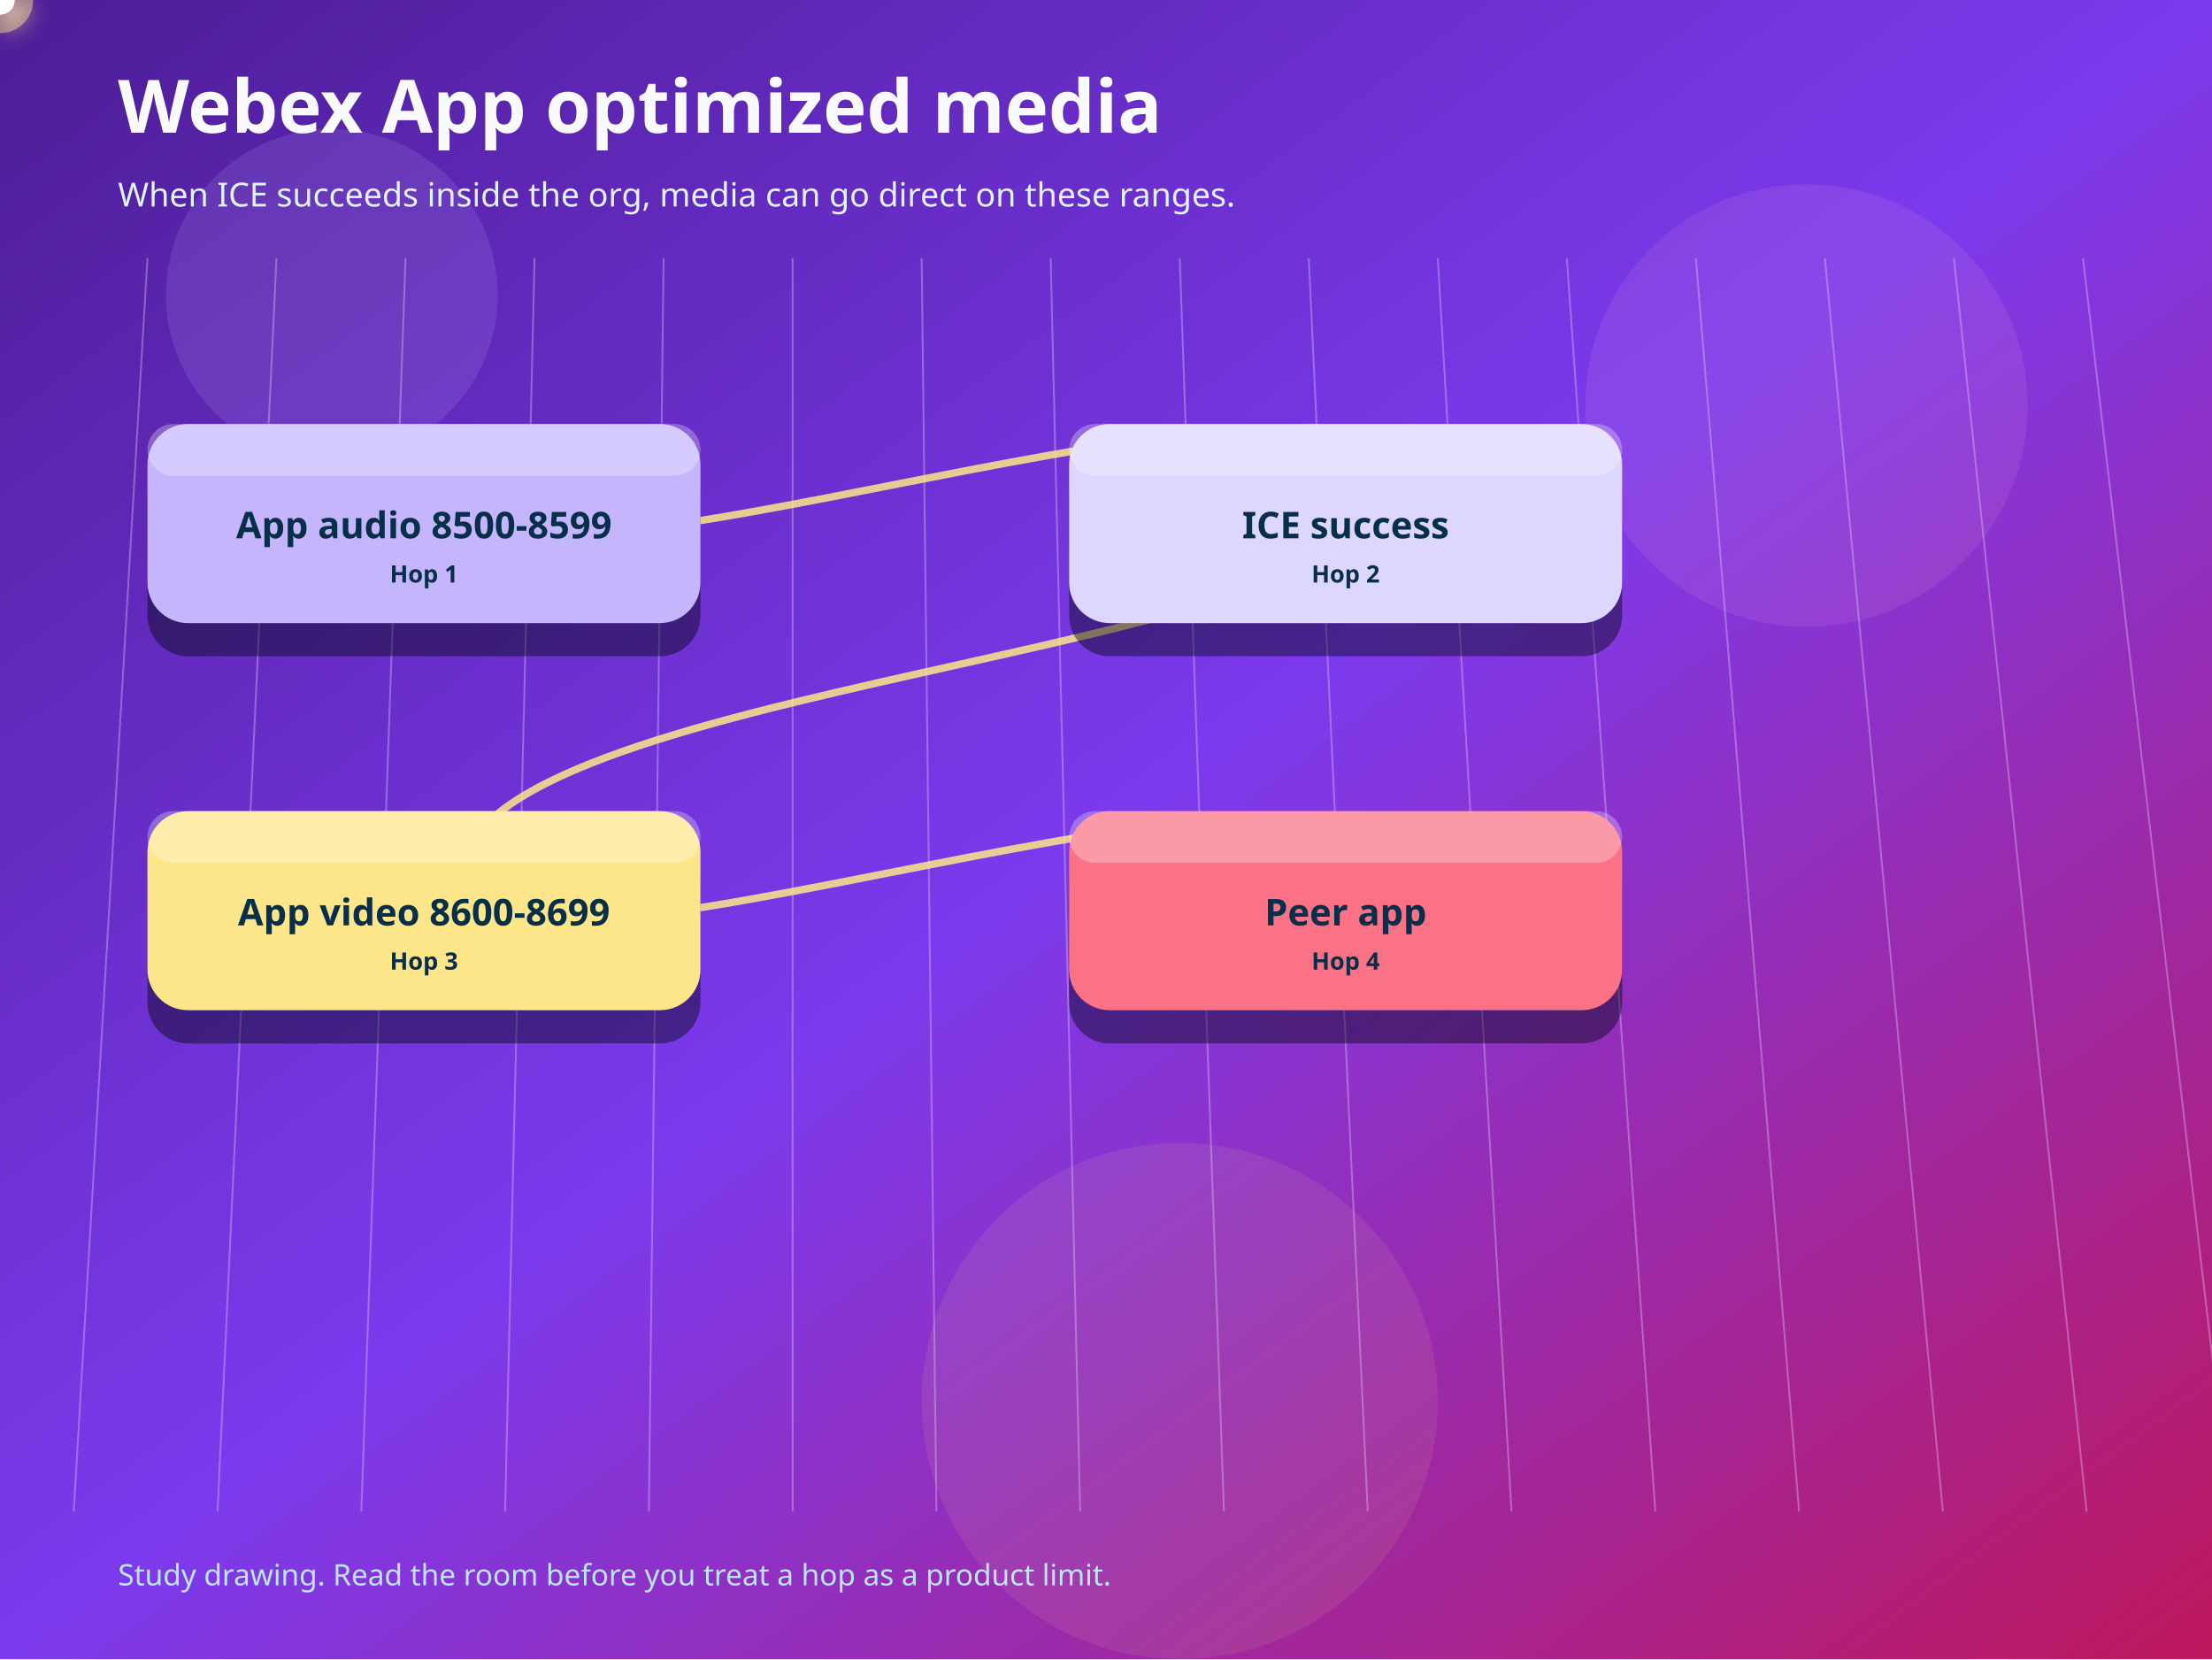
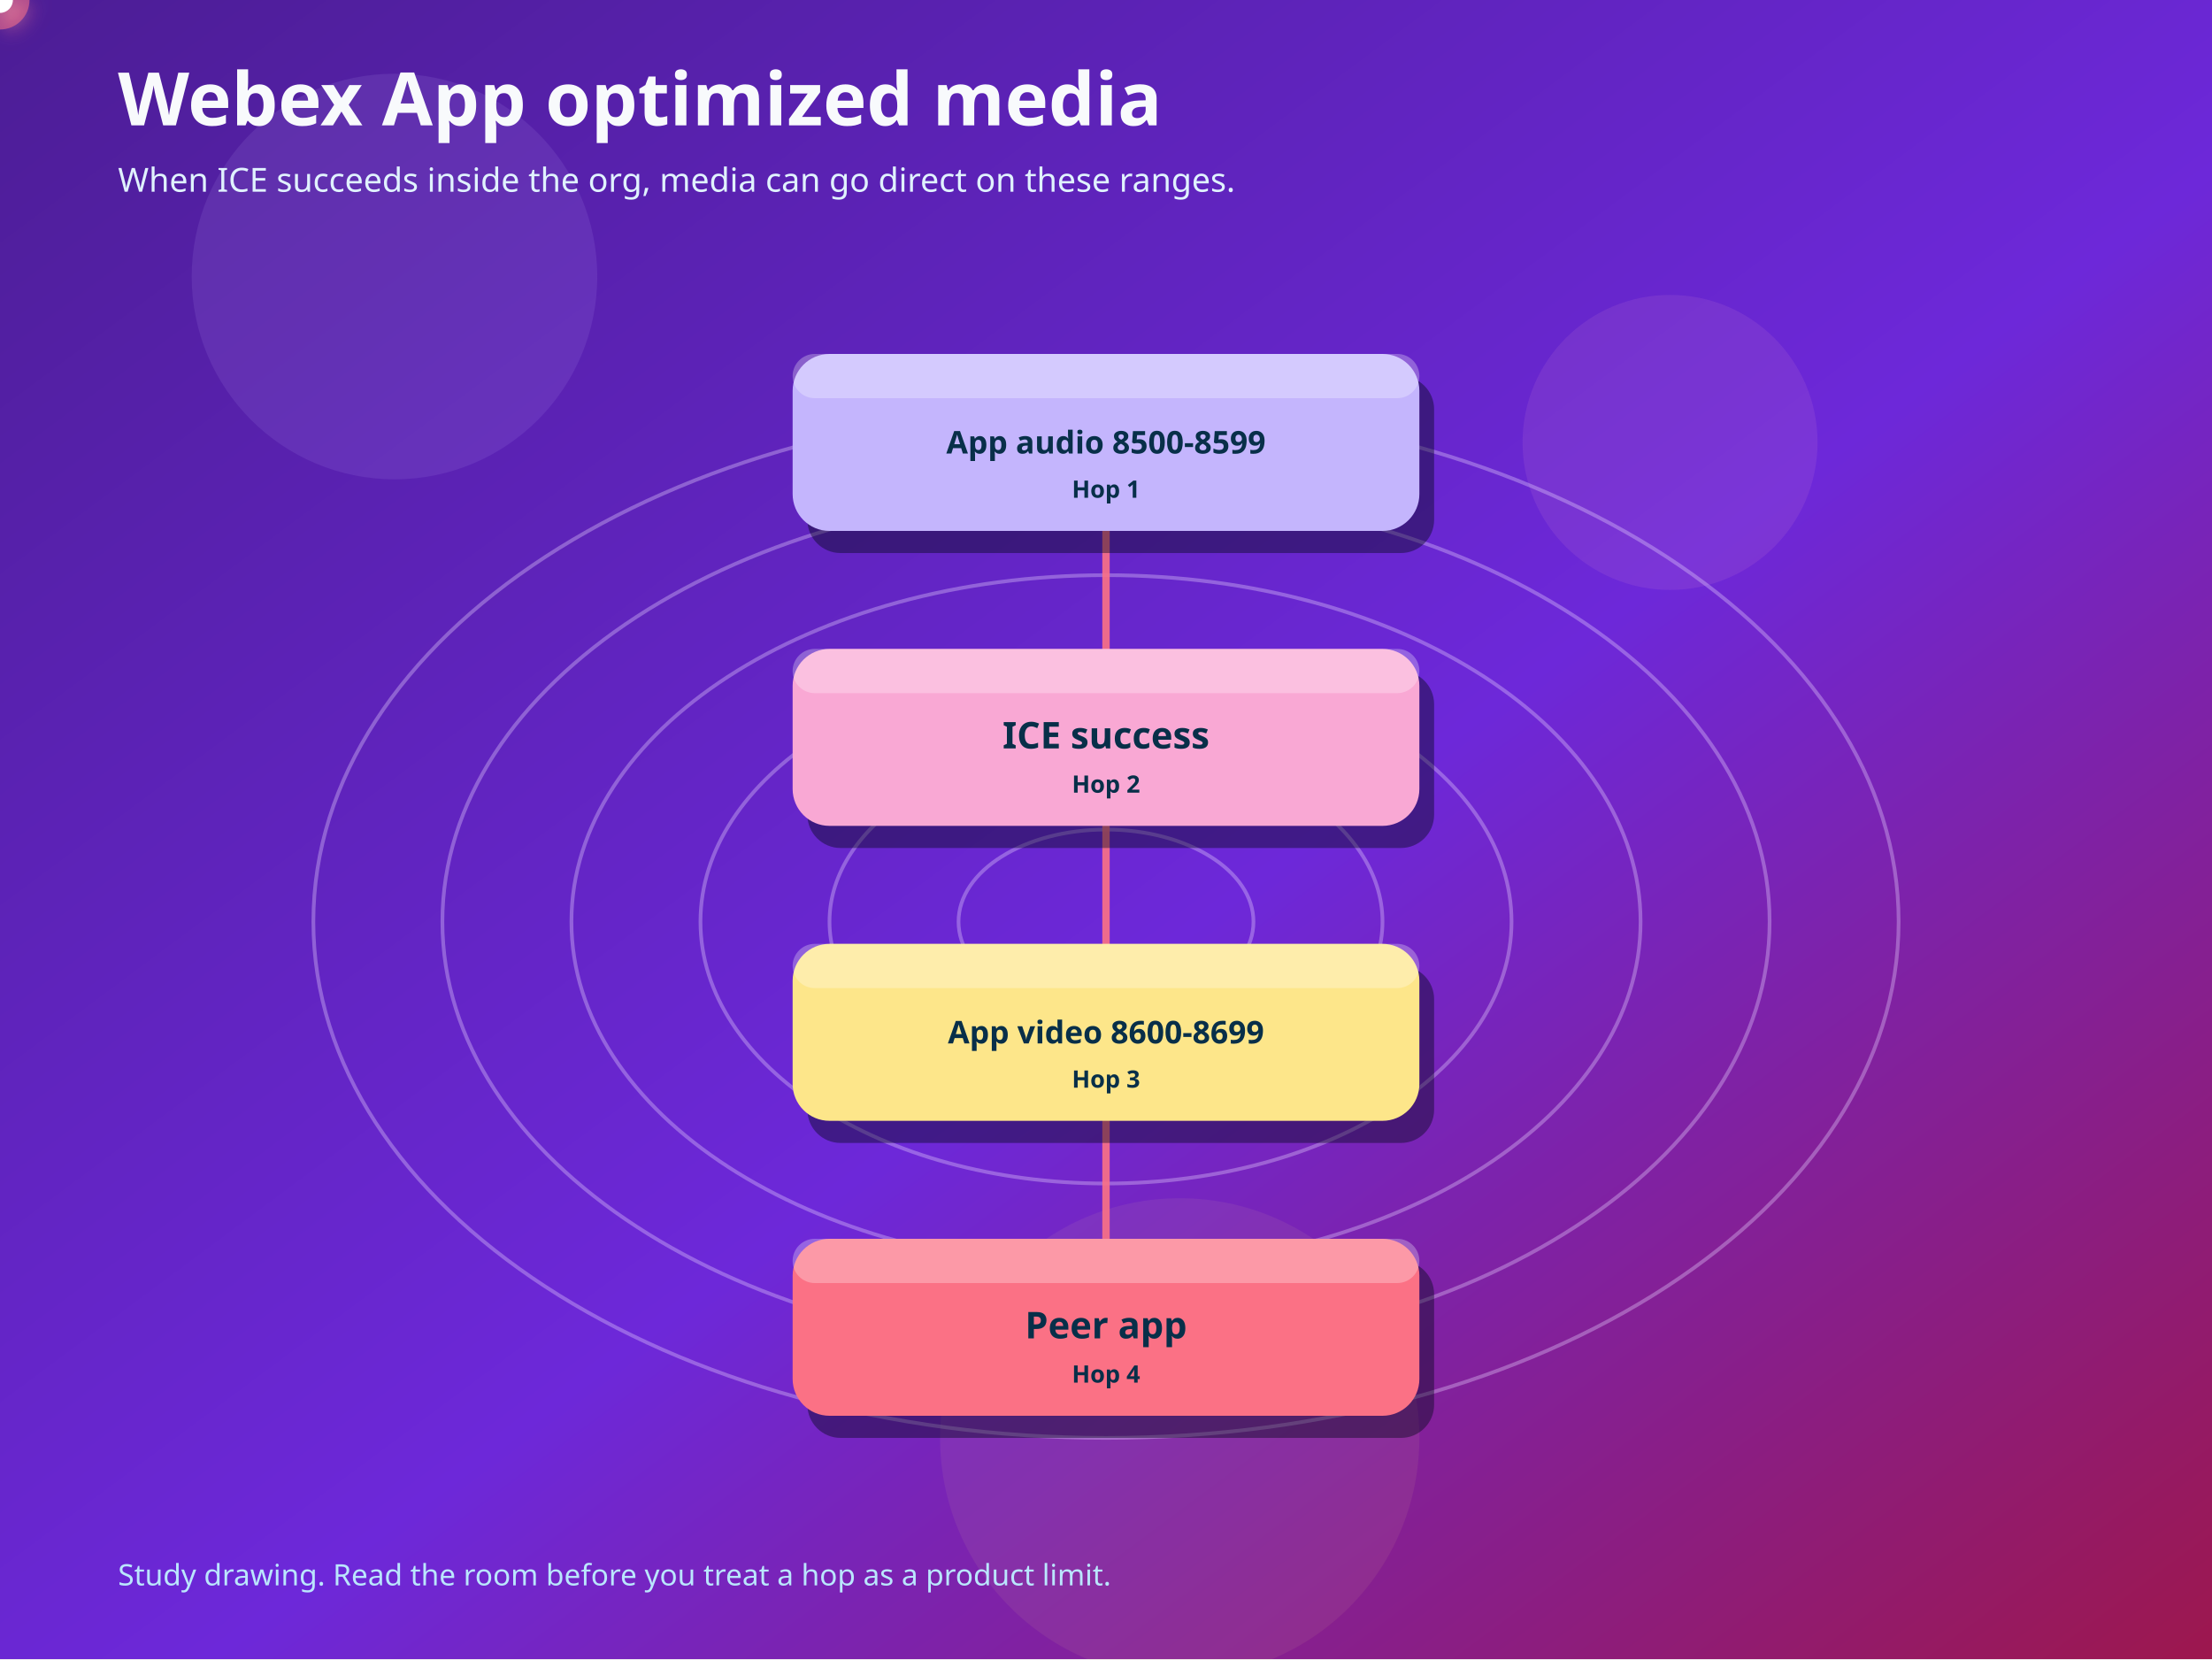
- <svg xmlns="http://www.w3.org/2000/svg" data-palette="2" viewBox="0 0 1200 900" role="img" aria-label="Webex App optimized media">
+ <svg xmlns="http://www.w3.org/2000/svg" viewBox="0 0 1200 900" data-layout="spine" role="img" aria-label="Webex App optimized media">
  <defs>
    <linearGradient id="sky" x1="0" y1="0" x2="1" y2="1">
      <stop offset="0" stop-color="#4c1d95" />
-       <stop offset="0.5" stop-color="#7c3aed" />
-       <stop offset="1" stop-color="#be185d" />
+       <stop offset="0.55" stop-color="#6d28d9" />
+       <stop offset="1" stop-color="#9d174d" />
    </linearGradient>
-     <filter id="glow" x="-50%" y="-50%" width="200%" height="200%">
+     <filter id="glow" x="-40%" y="-40%" width="180%" height="180%">
      <feGaussianBlur stdDeviation="6" result="b" />
      <feMerge>
        <feMergeNode in="b" />
        <feMergeNode in="SourceGraphic" />
      </feMerge>
    </filter>
  </defs>
  <rect width="1200" height="900" fill="url(#sky)" />
-   <g opacity="0.55">
-     <animateTransform attributeName="transform" type="translate" values="0 0; 0 18; 0 0" dur="14s" repeatCount="indefinite" />
-     <circle cx="180" cy="160" r="90" fill="#c4b5fd" opacity="0.25" />
-     <circle cx="980" cy="220" r="120" fill="#f9a8d4" opacity="0.2" />
-     <circle cx="640" cy="760" r="140" fill="#fde68a" opacity="0.16" />
+   <g opacity="0.5">
+     <animateTransform attributeName="transform" type="translate" values="0 0; 0 20; 0 0" dur="13s" repeatCount="indefinite" />
+     <circle cx="214" cy="150" r="110" fill="#c4b5fd" opacity="0.22" />
+     <circle cx="906" cy="240" r="80" fill="#f9a8d4" opacity="0.2" />
+     <circle cx="640" cy="780" r="130" fill="#fde68a" opacity="0.14" />
  </g>
-   <g opacity="0.35" stroke="#e9d5ff" stroke-width="1">
-     <animateTransform attributeName="transform" type="translate" values="0 0; -12 8; 0 0" dur="18s" repeatCount="indefinite" />
-     <line x1="80" y1="140" x2="40" y2="820" />
-     <line x1="150" y1="140" x2="118" y2="820" />
-     <line x1="220" y1="140" x2="196" y2="820" />
-     <line x1="290" y1="140" x2="274" y2="820" />
-     <line x1="360" y1="140" x2="352" y2="820" />
-     <line x1="430" y1="140" x2="430" y2="820" />
-     <line x1="500" y1="140" x2="508" y2="820" />
-     <line x1="570" y1="140" x2="586" y2="820" />
-     <line x1="640" y1="140" x2="664" y2="820" />
-     <line x1="710" y1="140" x2="742" y2="820" />
-     <line x1="780" y1="140" x2="820" y2="820" />
-     <line x1="850" y1="140" x2="898" y2="820" />
-     <line x1="920" y1="140" x2="976" y2="820" />
-     <line x1="990" y1="140" x2="1054" y2="820" />
-     <line x1="1060" y1="140" x2="1132" y2="820" />
-     <line x1="1130" y1="140" x2="1210" y2="820" />
+   <g>
+     <animateTransform attributeName="transform" type="translate" values="0 0; -16 10; 0 0" dur="18s" repeatCount="indefinite" />
+     <g opacity="0.35">
+       <ellipse cx="600" cy="500" rx="80" ry="50" fill="none" stroke="#e9d5ff" stroke-width="2" />
+       <ellipse cx="600" cy="500" rx="150" ry="96" fill="none" stroke="#e9d5ff" stroke-width="2" />
+       <ellipse cx="600" cy="500" rx="220" ry="142" fill="none" stroke="#e9d5ff" stroke-width="2" />
+       <ellipse cx="600" cy="500" rx="290" ry="188" fill="none" stroke="#e9d5ff" stroke-width="2" />
+       <ellipse cx="600" cy="500" rx="360" ry="234" fill="none" stroke="#e9d5ff" stroke-width="2" />
+       <ellipse cx="600" cy="500" rx="430" ry="280" fill="none" stroke="#e9d5ff" stroke-width="2" />
+     </g>
  </g>
-   <text x="64" y="72" fill="#f8fafc" font-size="40" font-family="system-ui,sans-serif" font-weight="800">Webex App optimized media</text>
-   <text x="64" y="112" fill="#e0f2fe" font-size="18" font-family="system-ui,sans-serif">When ICE succeeds inside the org, media can go direct on these ranges.</text>
-   <path d="M 250 266 C 250 356 750 160 750 266 C 750 356 250 370 250 476 C 250 566 750 370 750 476" fill="none" stroke="#fde68a" stroke-width="4" stroke-linecap="round" opacity="0.85" />
+   <text x="64" y="68" fill="#f8fafc" font-size="40" font-family="system-ui,sans-serif" font-weight="800">Webex App optimized media</text>
+   <text x="64" y="104" fill="#e0f2fe" font-size="18" font-family="system-ui,sans-serif">When ICE succeeds inside the org, media can go direct on these ranges.</text>
+   <path d="M 600 240 L 600 400 L 600 560 L 600 720" fill="none" stroke="#fb7185" stroke-width="4" stroke-linecap="round" opacity="0.9" />
  <g class="hop">
-     <rect x="80" y="248" width="300" height="108" rx="22" fill="#020617" opacity="0.45" />
-     <rect x="80" y="230" width="300" height="108" rx="22" fill="#c4b5fd" />
-     <rect x="80" y="230" width="300" height="28" rx="14" fill="#ffffff" opacity="0.28" />
-     <text x="230" y="292" text-anchor="middle" fill="#082f49" font-size="20" font-family="system-ui,sans-serif" font-weight="800">App audio 8500-8599</text>
-     <text x="230" y="316" text-anchor="middle" fill="#082f49" font-size="13" font-family="system-ui,sans-serif" font-weight="700">Hop 1</text>
+     <rect x="438.0" y="204.0" width="340" height="96" rx="18" fill="#020617" opacity="0.42" />
+     <rect x="430.0" y="192.0" width="340" height="96" rx="20" fill="#c4b5fd" />
+     <rect x="430.0" y="192.0" width="340" height="24" rx="12" fill="#ffffff" opacity="0.28" />
+     <text x="600" y="246.0" text-anchor="middle" fill="#082f49" font-size="17" font-family="system-ui,sans-serif" font-weight="800">App audio 8500-8599</text>
+     <text x="600" y="270.0" text-anchor="middle" fill="#082f49" font-size="13" font-family="system-ui,sans-serif" font-weight="700">Hop 1</text>
  </g>
  <g class="hop">
-     <rect x="580" y="248" width="300" height="108" rx="22" fill="#020617" opacity="0.45" />
-     <rect x="580" y="230" width="300" height="108" rx="22" fill="#ddd6fe" />
-     <rect x="580" y="230" width="300" height="28" rx="14" fill="#ffffff" opacity="0.28" />
-     <text x="730" y="292" text-anchor="middle" fill="#082f49" font-size="20" font-family="system-ui,sans-serif" font-weight="800">ICE success</text>
-     <text x="730" y="316" text-anchor="middle" fill="#082f49" font-size="13" font-family="system-ui,sans-serif" font-weight="700">Hop 2</text>
+     <rect x="438.0" y="364.0" width="340" height="96" rx="18" fill="#020617" opacity="0.42" />
+     <rect x="430.0" y="352.0" width="340" height="96" rx="20" fill="#f9a8d4" />
+     <rect x="430.0" y="352.0" width="340" height="24" rx="12" fill="#ffffff" opacity="0.28" />
+     <text x="600" y="406.0" text-anchor="middle" fill="#082f49" font-size="20" font-family="system-ui,sans-serif" font-weight="800">ICE success</text>
+     <text x="600" y="430.0" text-anchor="middle" fill="#082f49" font-size="13" font-family="system-ui,sans-serif" font-weight="700">Hop 2</text>
  </g>
  <g class="hop">
-     <rect x="80" y="458" width="300" height="108" rx="22" fill="#020617" opacity="0.45" />
-     <rect x="80" y="440" width="300" height="108" rx="22" fill="#fde68a" />
-     <rect x="80" y="440" width="300" height="28" rx="14" fill="#ffffff" opacity="0.28" />
-     <text x="230" y="502" text-anchor="middle" fill="#082f49" font-size="20" font-family="system-ui,sans-serif" font-weight="800">App video 8600-8699</text>
-     <text x="230" y="526" text-anchor="middle" fill="#082f49" font-size="13" font-family="system-ui,sans-serif" font-weight="700">Hop 3</text>
+     <rect x="438.0" y="524.0" width="340" height="96" rx="18" fill="#020617" opacity="0.42" />
+     <rect x="430.0" y="512.0" width="340" height="96" rx="20" fill="#fde68a" />
+     <rect x="430.0" y="512.0" width="340" height="24" rx="12" fill="#ffffff" opacity="0.28" />
+     <text x="600" y="566.0" text-anchor="middle" fill="#082f49" font-size="17" font-family="system-ui,sans-serif" font-weight="800">App video 8600-8699</text>
+     <text x="600" y="590.0" text-anchor="middle" fill="#082f49" font-size="13" font-family="system-ui,sans-serif" font-weight="700">Hop 3</text>
  </g>
  <g class="hop">
-     <rect x="580" y="458" width="300" height="108" rx="22" fill="#020617" opacity="0.45" />
-     <rect x="580" y="440" width="300" height="108" rx="22" fill="#fb7185" />
-     <rect x="580" y="440" width="300" height="28" rx="14" fill="#ffffff" opacity="0.28" />
-     <text x="730" y="502" text-anchor="middle" fill="#082f49" font-size="20" font-family="system-ui,sans-serif" font-weight="800">Peer app</text>
-     <text x="730" y="526" text-anchor="middle" fill="#082f49" font-size="13" font-family="system-ui,sans-serif" font-weight="700">Hop 4</text>
+     <rect x="438.0" y="684.0" width="340" height="96" rx="18" fill="#020617" opacity="0.42" />
+     <rect x="430.0" y="672.0" width="340" height="96" rx="20" fill="#fb7185" />
+     <rect x="430.0" y="672.0" width="340" height="24" rx="12" fill="#ffffff" opacity="0.28" />
+     <text x="600" y="726.0" text-anchor="middle" fill="#082f49" font-size="20" font-family="system-ui,sans-serif" font-weight="800">Peer app</text>
+     <text x="600" y="750.0" text-anchor="middle" fill="#082f49" font-size="13" font-family="system-ui,sans-serif" font-weight="700">Hop 4</text>
  </g>
  <g filter="url(#glow)">
-     <animateMotion dur="6.5s" repeatCount="indefinite" path="M 250 266 C 250 356 750 160 750 266 C 750 356 250 370 250 476 C 250 566 750 370 750 476" />
-     <circle r="18" fill="#fde68a" opacity="0.45" />
-     <circle r="8" fill="#ffffff" />
+     <animateMotion dur="5.9s" repeatCount="indefinite" path="M 600 240 L 600 400 L 600 560 L 600 720" />
+     <circle r="16" fill="#fb7185" opacity="0.55" />
+     <circle r="7" fill="#ffffff" />
  </g>
  <text x="64" y="860" fill="#bae6fd" font-size="16" font-family="system-ui,sans-serif">Study drawing. Read the room before you treat a hop as a product limit.</text>
</svg>
